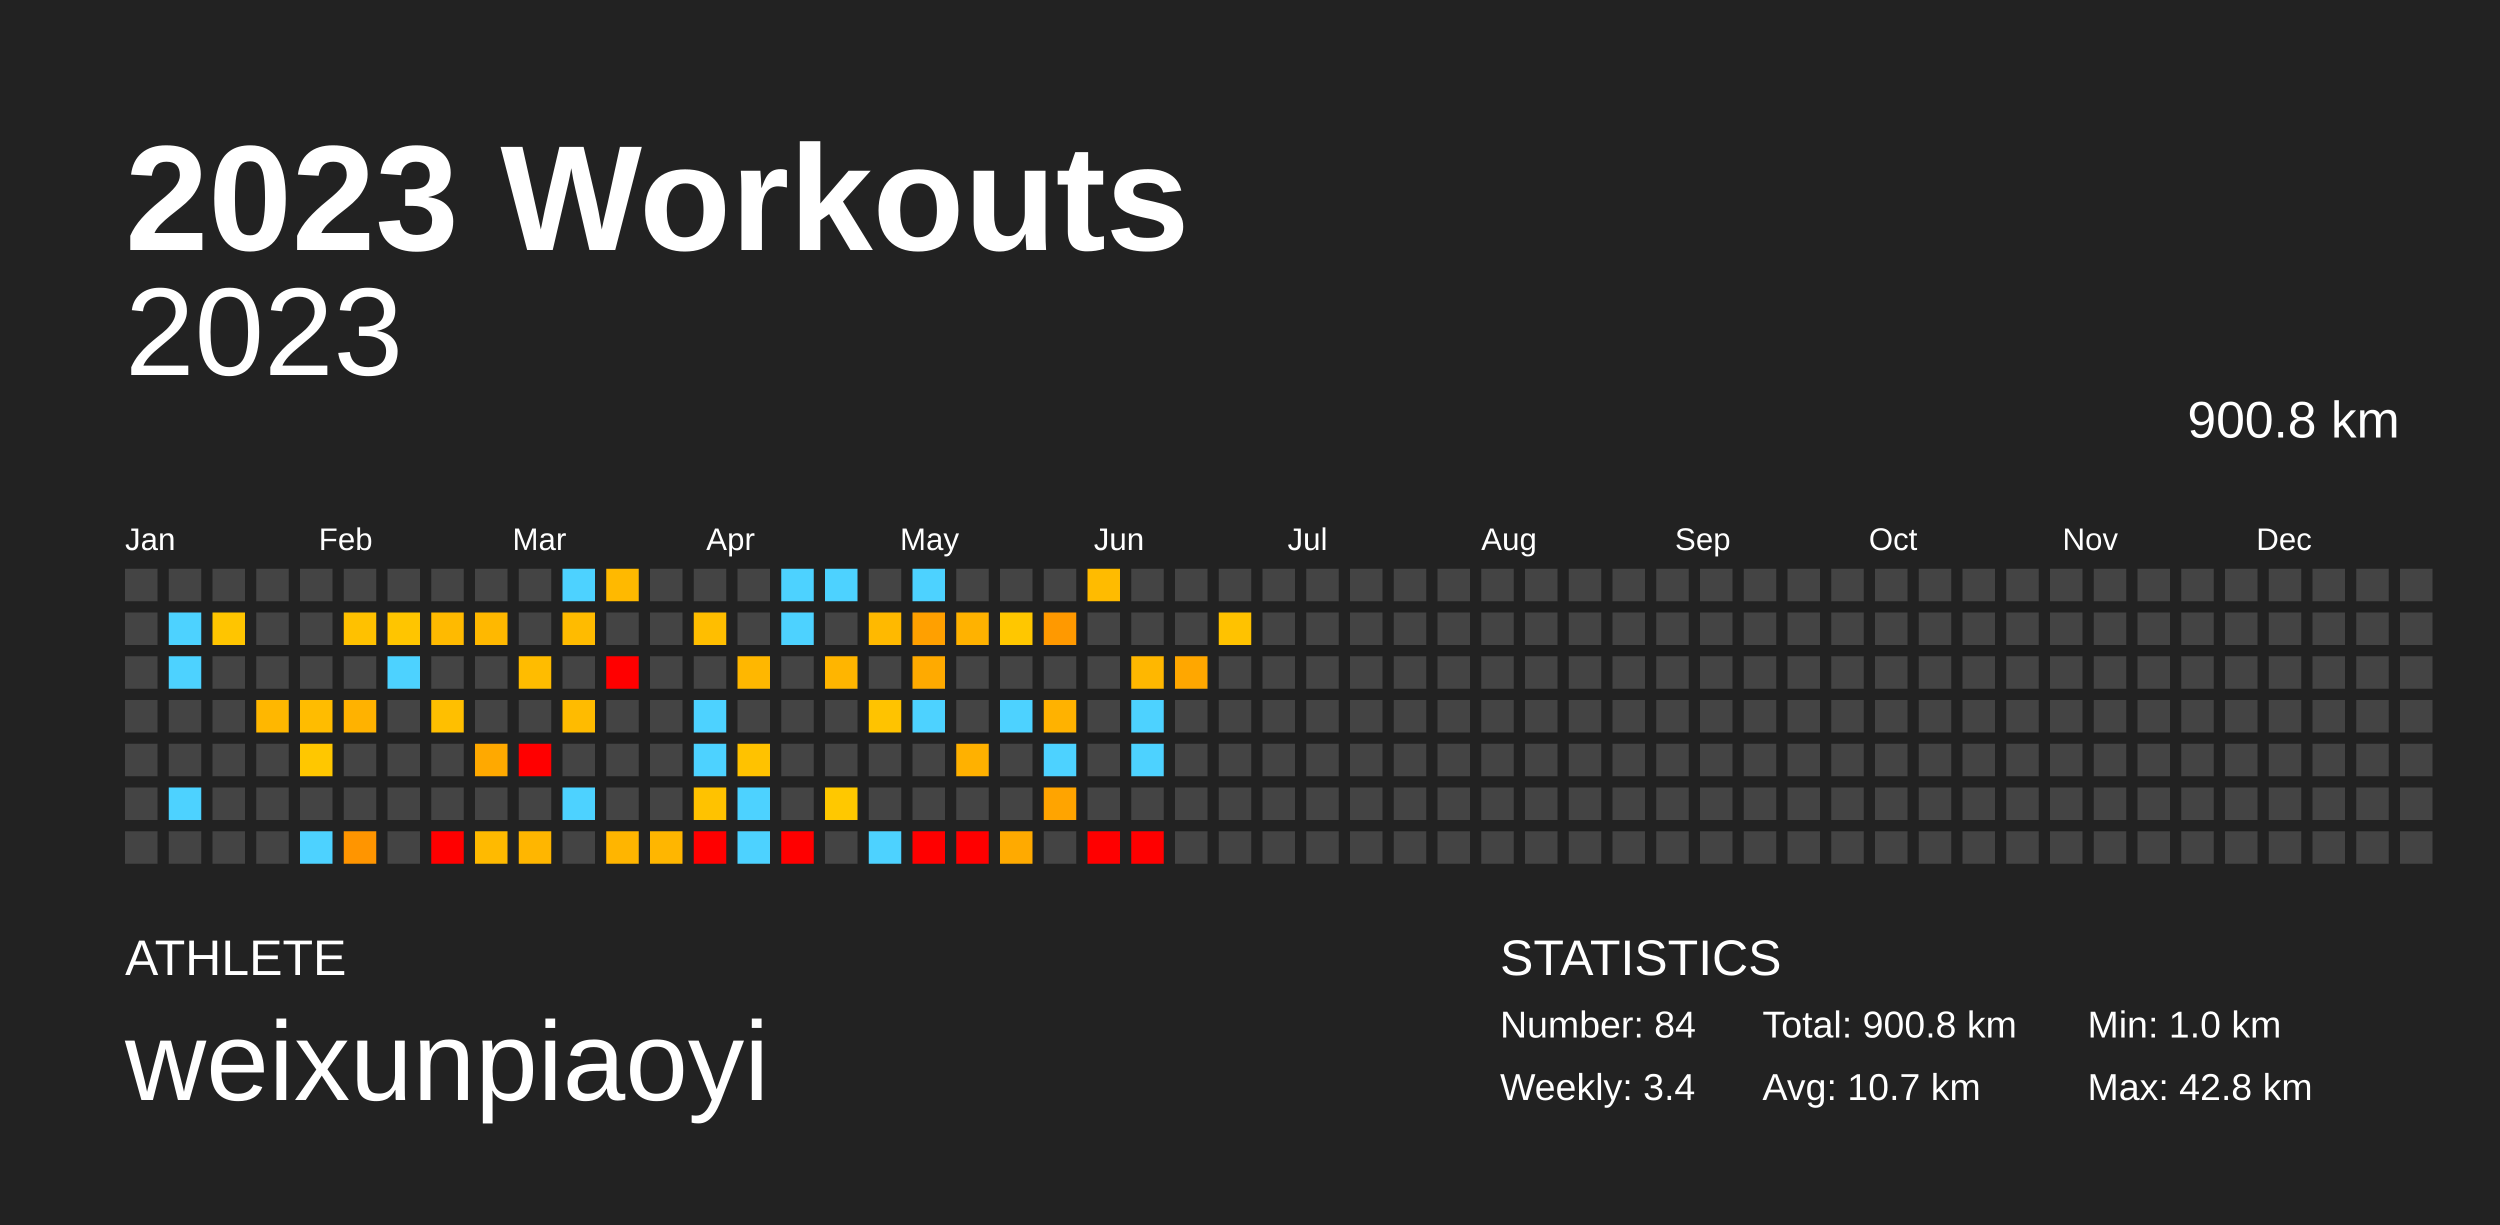
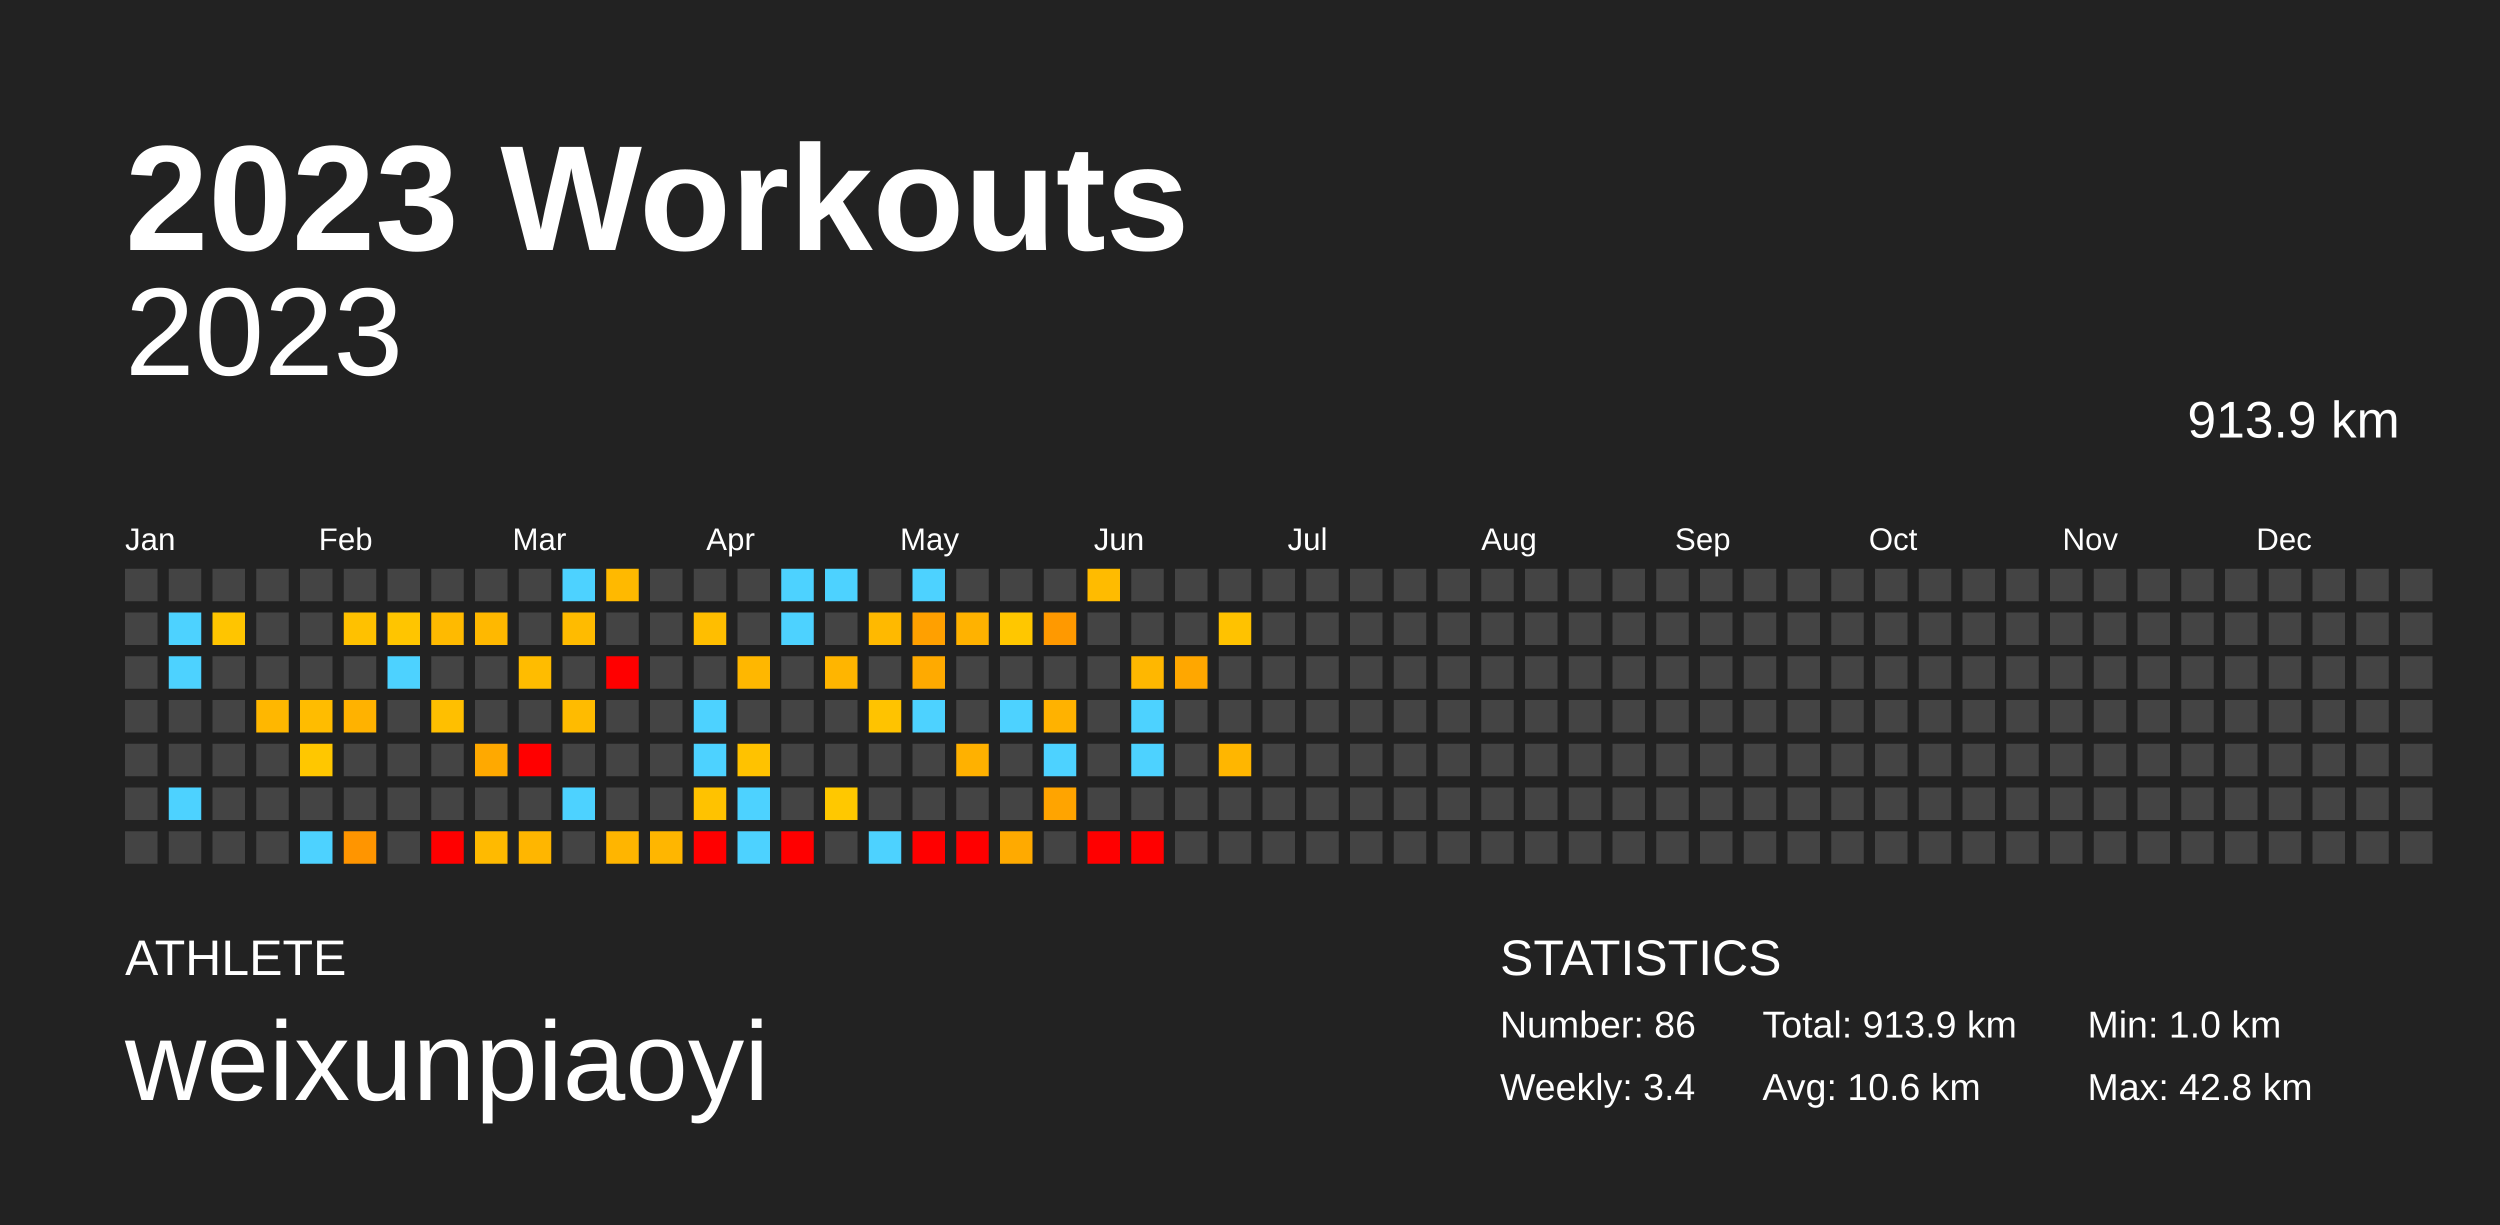
<svg xmlns="http://www.w3.org/2000/svg" baseProfile="full" height="98mm" version="1.1" viewBox="0,0,200,98" width="200mm">
  <defs />
  <rect fill="#222222" height="98" width="200" x="0" y="0" />
  <text fill="#FFFFFF" style="font-size:12px; font-family:Arial; font-weight:bold;" x="10" y="20">2023 Workouts</text>
  <text fill="#FFFFFF" style="font-size:4px; font-family:Arial" x="10" y="78">ATHLETE</text>
  <text fill="#FFFFFF" style="font-size:9px; font-family:Arial" x="10" y="88">weixunpiaoyi</text>
  <text fill="#FFFFFF" style="font-size:4px; font-family:Arial" x="120" y="78">STATISTICS</text>
-   <text fill="#FFFFFF" style="font-size:3px; font-family:Arial" x="120" y="83">Number: 84</text>
+   <text fill="#FFFFFF" style="font-size:3px; font-family:Arial" x="120" y="83">Number: 86</text>
  <text fill="#FFFFFF" style="font-size:3px; font-family:Arial" x="120" y="88">Weekly: 3.4</text>
-   <text fill="#FFFFFF" style="font-size:3px; font-family:Arial" x="141" y="83">Total: 900.8 km</text>
-   <text fill="#FFFFFF" style="font-size:3px; font-family:Arial" x="141" y="88">Avg: 10.7 km</text>
+   <text fill="#FFFFFF" style="font-size:3px; font-family:Arial" x="141" y="83">Total: 913.9 km</text>
+   <text fill="#FFFFFF" style="font-size:3px; font-family:Arial" x="141" y="88">Avg: 10.6 km</text>
  <text fill="#FFFFFF" style="font-size:3px; font-family:Arial" x="167" y="83">Min: 1.0 km</text>
  <text fill="#FFFFFF" style="font-size:3px; font-family:Arial" x="167" y="88">Max: 42.8 km</text>
  <text alignment-baseline="hanging" fill="#FFFFFF" style="font-size:10.0px; font-family:Arial;" x="10" y="30">2023</text>
-   <text alignment-baseline="hanging" fill="#FFFFFF" style="font-size:4.125px; font-family:Arial;" x="175" y="35">900.8 km</text>
+   <text alignment-baseline="hanging" fill="#FFFFFF" style="font-size:4.125px; font-family:Arial;" x="175" y="35">913.9 km</text>
  <text fill="#FFFFFF" style="font-size:2.5px; font-family:Arial" x="10.0" y="44">Jan</text>
  <text fill="#FFFFFF" style="font-size:2.5px; font-family:Arial" x="25.5" y="44">Feb</text>
  <text fill="#FFFFFF" style="font-size:2.5px; font-family:Arial" x="41.0" y="44">Mar</text>
  <text fill="#FFFFFF" style="font-size:2.5px; font-family:Arial" x="56.5" y="44">Apr</text>
  <text fill="#FFFFFF" style="font-size:2.5px; font-family:Arial" x="72.0" y="44">May</text>
  <text fill="#FFFFFF" style="font-size:2.5px; font-family:Arial" x="87.5" y="44">Jun</text>
  <text fill="#FFFFFF" style="font-size:2.5px; font-family:Arial" x="103.0" y="44">Jul</text>
  <text fill="#FFFFFF" style="font-size:2.5px; font-family:Arial" x="118.5" y="44">Aug</text>
  <text fill="#FFFFFF" style="font-size:2.5px; font-family:Arial" x="134.0" y="44">Sep</text>
  <text fill="#FFFFFF" style="font-size:2.5px; font-family:Arial" x="149.5" y="44">Oct</text>
  <text fill="#FFFFFF" style="font-size:2.5px; font-family:Arial" x="165.0" y="44">Nov</text>
  <text fill="#FFFFFF" style="font-size:2.5px; font-family:Arial" x="180.5" y="44">Dec</text>
  <rect fill="#444444" height="2.6" width="2.6" x="10.0" y="45.5" />
  <rect fill="#444444" height="2.6" width="2.6" x="10.0" y="49.0" />
  <rect fill="#444444" height="2.6" width="2.6" x="10.0" y="52.5" />
  <rect fill="#444444" height="2.6" width="2.6" x="10.0" y="56.0" />
  <rect fill="#444444" height="2.6" width="2.6" x="10.0" y="59.5" />
  <rect fill="#444444" height="2.6" width="2.6" x="10.0" y="63.0" />
  <rect fill="#444444" height="2.6" width="2.6" x="10.0" y="66.5" />
  <rect fill="#444444" height="2.6" width="2.6" x="13.5" y="45.5" />
  <rect fill="#4dd2ff" height="2.6" width="2.6" x="13.5" y="49.0" />
  <rect fill="#4dd2ff" height="2.6" width="2.6" x="13.5" y="52.5" />
  <rect fill="#444444" height="2.6" width="2.6" x="13.5" y="56.0" />
  <rect fill="#444444" height="2.6" width="2.6" x="13.5" y="59.5" />
  <rect fill="#4dd2ff" height="2.6" width="2.6" x="13.5" y="63.0" />
  <rect fill="#444444" height="2.6" width="2.6" x="13.5" y="66.5" />
  <rect fill="#444444" height="2.6" width="2.6" x="17.0" y="45.5" />
  <rect fill="#ffc500" height="2.6" width="2.6" x="17.0" y="49.0" />
  <rect fill="#444444" height="2.6" width="2.6" x="17.0" y="52.5" />
  <rect fill="#444444" height="2.6" width="2.6" x="17.0" y="56.0" />
  <rect fill="#444444" height="2.6" width="2.6" x="17.0" y="59.5" />
  <rect fill="#444444" height="2.6" width="2.6" x="17.0" y="63.0" />
  <rect fill="#444444" height="2.6" width="2.6" x="17.0" y="66.5" />
  <rect fill="#444444" height="2.6" width="2.6" x="20.5" y="45.5" />
  <rect fill="#444444" height="2.6" width="2.6" x="20.5" y="49.0" />
  <rect fill="#444444" height="2.6" width="2.6" x="20.5" y="52.5" />
  <rect fill="#ffb700" height="2.6" width="2.6" x="20.5" y="56.0" />
  <rect fill="#444444" height="2.6" width="2.6" x="20.5" y="59.5" />
  <rect fill="#444444" height="2.6" width="2.6" x="20.5" y="63.0" />
  <rect fill="#444444" height="2.6" width="2.6" x="20.5" y="66.5" />
  <rect fill="#444444" height="2.6" width="2.6" x="24.0" y="45.5" />
  <rect fill="#444444" height="2.6" width="2.6" x="24.0" y="49.0" />
  <rect fill="#444444" height="2.6" width="2.6" x="24.0" y="52.5" />
  <rect fill="#ffbc00" height="2.6" width="2.6" x="24.0" y="56.0" />
  <rect fill="#ffc700" height="2.6" width="2.6" x="24.0" y="59.5" />
  <rect fill="#444444" height="2.6" width="2.6" x="24.0" y="63.0" />
  <rect fill="#4dd2ff" height="2.6" width="2.6" x="24.0" y="66.5" />
  <rect fill="#444444" height="2.6" width="2.6" x="27.5" y="45.5" />
  <rect fill="#ffc100" height="2.6" width="2.6" x="27.5" y="49.0" />
  <rect fill="#444444" height="2.6" width="2.6" x="27.5" y="52.5" />
  <rect fill="#ffb200" height="2.6" width="2.6" x="27.5" y="56.0" />
  <rect fill="#444444" height="2.6" width="2.6" x="27.5" y="59.5" />
  <rect fill="#444444" height="2.6" width="2.6" x="27.5" y="63.0" />
  <rect fill="#ff9500" height="2.6" width="2.6" x="27.5" y="66.5" />
  <rect fill="#444444" height="2.6" width="2.6" x="31.0" y="45.5" />
  <rect fill="#ffc500" height="2.6" width="2.6" x="31.0" y="49.0" />
  <rect fill="#4dd2ff" height="2.6" width="2.6" x="31.0" y="52.5" />
  <rect fill="#444444" height="2.6" width="2.6" x="31.0" y="56.0" />
  <rect fill="#444444" height="2.6" width="2.6" x="31.0" y="59.5" />
  <rect fill="#444444" height="2.6" width="2.6" x="31.0" y="63.0" />
  <rect fill="#444444" height="2.6" width="2.6" x="31.0" y="66.5" />
  <rect fill="#444444" height="2.6" width="2.6" x="34.5" y="45.5" />
  <rect fill="#ffba00" height="2.6" width="2.6" x="34.5" y="49.0" />
  <rect fill="#444444" height="2.6" width="2.6" x="34.5" y="52.5" />
  <rect fill="#ffbf00" height="2.6" width="2.6" x="34.5" y="56.0" />
  <rect fill="#444444" height="2.6" width="2.6" x="34.5" y="59.5" />
  <rect fill="#444444" height="2.6" width="2.6" x="34.5" y="63.0" />
  <rect fill="red" height="2.6" width="2.6" x="34.5" y="66.5" />
  <rect fill="#444444" height="2.6" width="2.6" x="38.0" y="45.5" />
  <rect fill="#ffb800" height="2.6" width="2.6" x="38.0" y="49.0" />
  <rect fill="#444444" height="2.6" width="2.6" x="38.0" y="52.5" />
  <rect fill="#444444" height="2.6" width="2.6" x="38.0" y="56.0" />
  <rect fill="#ffa900" height="2.6" width="2.6" x="38.0" y="59.5" />
  <rect fill="#444444" height="2.6" width="2.6" x="38.0" y="63.0" />
  <rect fill="#ffba00" height="2.6" width="2.6" x="38.0" y="66.5" />
  <rect fill="#444444" height="2.6" width="2.6" x="41.5" y="45.5" />
  <rect fill="#444444" height="2.6" width="2.6" x="41.5" y="49.0" />
  <rect fill="#ffbc00" height="2.6" width="2.6" x="41.5" y="52.5" />
  <rect fill="#444444" height="2.6" width="2.6" x="41.5" y="56.0" />
  <rect fill="red" height="2.6" width="2.6" x="41.5" y="59.5" />
  <rect fill="#444444" height="2.6" width="2.6" x="41.5" y="63.0" />
  <rect fill="#ffb600" height="2.6" width="2.6" x="41.5" y="66.5" />
  <rect fill="#4dd2ff" height="2.6" width="2.6" x="45.0" y="45.5" />
  <rect fill="#ffbb00" height="2.6" width="2.6" x="45.0" y="49.0" />
  <rect fill="#444444" height="2.6" width="2.6" x="45.0" y="52.5" />
  <rect fill="#ffbb00" height="2.6" width="2.6" x="45.0" y="56.0" />
  <rect fill="#444444" height="2.6" width="2.6" x="45.0" y="59.5" />
  <rect fill="#4dd2ff" height="2.6" width="2.6" x="45.0" y="63.0" />
  <rect fill="#444444" height="2.6" width="2.6" x="45.0" y="66.5" />
  <rect fill="#ffb900" height="2.6" width="2.6" x="48.5" y="45.5" />
  <rect fill="#444444" height="2.6" width="2.6" x="48.5" y="49.0" />
  <rect fill="red" height="2.6" width="2.6" x="48.5" y="52.5" />
  <rect fill="#444444" height="2.6" width="2.6" x="48.5" y="56.0" />
  <rect fill="#444444" height="2.6" width="2.6" x="48.5" y="59.5" />
  <rect fill="#444444" height="2.6" width="2.6" x="48.5" y="63.0" />
  <rect fill="#ffb500" height="2.6" width="2.6" x="48.5" y="66.5" />
  <rect fill="#444444" height="2.6" width="2.6" x="52.0" y="45.5" />
  <rect fill="#444444" height="2.6" width="2.6" x="52.0" y="49.0" />
  <rect fill="#444444" height="2.6" width="2.6" x="52.0" y="52.5" />
  <rect fill="#444444" height="2.6" width="2.6" x="52.0" y="56.0" />
  <rect fill="#444444" height="2.6" width="2.6" x="52.0" y="59.5" />
  <rect fill="#444444" height="2.6" width="2.6" x="52.0" y="63.0" />
  <rect fill="#ffb600" height="2.6" width="2.6" x="52.0" y="66.5" />
  <rect fill="#444444" height="2.6" width="2.6" x="55.5" y="45.5" />
  <rect fill="#ffbe00" height="2.6" width="2.6" x="55.5" y="49.0" />
  <rect fill="#444444" height="2.6" width="2.6" x="55.5" y="52.5" />
  <rect fill="#4dd2ff" height="2.6" width="2.6" x="55.5" y="56.0" />
  <rect fill="#4dd2ff" height="2.6" width="2.6" x="55.5" y="59.5" />
  <rect fill="#ffc200" height="2.6" width="2.6" x="55.5" y="63.0" />
  <rect fill="red" height="2.6" width="2.6" x="55.5" y="66.5" />
  <rect fill="#444444" height="2.6" width="2.6" x="59.0" y="45.5" />
  <rect fill="#444444" height="2.6" width="2.6" x="59.0" y="49.0" />
  <rect fill="#ffb700" height="2.6" width="2.6" x="59.0" y="52.5" />
  <rect fill="#444444" height="2.6" width="2.6" x="59.0" y="56.0" />
  <rect fill="#ffc200" height="2.6" width="2.6" x="59.0" y="59.5" />
  <rect fill="#4dd2ff" height="2.6" width="2.6" x="59.0" y="63.0" />
  <rect fill="#4dd2ff" height="2.6" width="2.6" x="59.0" y="66.5" />
  <rect fill="#4dd2ff" height="2.6" width="2.6" x="62.5" y="45.5" />
  <rect fill="#4dd2ff" height="2.6" width="2.6" x="62.5" y="49.0" />
  <rect fill="#444444" height="2.6" width="2.6" x="62.5" y="52.5" />
  <rect fill="#444444" height="2.6" width="2.6" x="62.5" y="56.0" />
  <rect fill="#444444" height="2.6" width="2.6" x="62.5" y="59.5" />
  <rect fill="#444444" height="2.6" width="2.6" x="62.5" y="63.0" />
  <rect fill="red" height="2.6" width="2.6" x="62.5" y="66.5" />
  <rect fill="#4dd2ff" height="2.6" width="2.6" x="66.0" y="45.5" />
  <rect fill="#444444" height="2.6" width="2.6" x="66.0" y="49.0" />
  <rect fill="#ffb500" height="2.6" width="2.6" x="66.0" y="52.5" />
  <rect fill="#444444" height="2.6" width="2.6" x="66.0" y="56.0" />
  <rect fill="#444444" height="2.6" width="2.6" x="66.0" y="59.5" />
  <rect fill="#ffc800" height="2.6" width="2.6" x="66.0" y="63.0" />
  <rect fill="#444444" height="2.6" width="2.6" x="66.0" y="66.5" />
  <rect fill="#444444" height="2.6" width="2.6" x="69.5" y="45.5" />
  <rect fill="#ffb900" height="2.6" width="2.6" x="69.5" y="49.0" />
  <rect fill="#444444" height="2.6" width="2.6" x="69.5" y="52.5" />
  <rect fill="#ffc300" height="2.6" width="2.6" x="69.5" y="56.0" />
  <rect fill="#444444" height="2.6" width="2.6" x="69.5" y="59.5" />
  <rect fill="#444444" height="2.6" width="2.6" x="69.5" y="63.0" />
  <rect fill="#4dd2ff" height="2.6" width="2.6" x="69.5" y="66.5" />
  <rect fill="#4dd2ff" height="2.6" width="2.6" x="73.0" y="45.5" />
  <rect fill="#ffa000" height="2.6" width="2.6" x="73.0" y="49.0" />
  <rect fill="#ffaa00" height="2.6" width="2.6" x="73.0" y="52.5" />
  <rect fill="#4dd2ff" height="2.6" width="2.6" x="73.0" y="56.0" />
  <rect fill="#444444" height="2.6" width="2.6" x="73.0" y="59.5" />
  <rect fill="#444444" height="2.6" width="2.6" x="73.0" y="63.0" />
  <rect fill="red" height="2.6" width="2.6" x="73.0" y="66.5" />
  <rect fill="#444444" height="2.6" width="2.6" x="76.5" y="45.5" />
  <rect fill="#ffb200" height="2.6" width="2.6" x="76.5" y="49.0" />
  <rect fill="#444444" height="2.6" width="2.6" x="76.5" y="52.5" />
  <rect fill="#444444" height="2.6" width="2.6" x="76.5" y="56.0" />
  <rect fill="#ffb100" height="2.6" width="2.6" x="76.5" y="59.5" />
  <rect fill="#444444" height="2.6" width="2.6" x="76.5" y="63.0" />
  <rect fill="red" height="2.6" width="2.6" x="76.5" y="66.5" />
  <rect fill="#444444" height="2.6" width="2.6" x="80.0" y="45.5" />
  <rect fill="#ffc700" height="2.6" width="2.6" x="80.0" y="49.0" />
  <rect fill="#444444" height="2.6" width="2.6" x="80.0" y="52.5" />
  <rect fill="#4dd2ff" height="2.6" width="2.6" x="80.0" y="56.0" />
  <rect fill="#444444" height="2.6" width="2.6" x="80.0" y="59.5" />
  <rect fill="#444444" height="2.6" width="2.6" x="80.0" y="63.0" />
  <rect fill="#ffaa00" height="2.6" width="2.6" x="80.0" y="66.5" />
  <rect fill="#444444" height="2.6" width="2.6" x="83.5" y="45.5" />
  <rect fill="#ff9900" height="2.6" width="2.6" x="83.5" y="49.0" />
  <rect fill="#444444" height="2.6" width="2.6" x="83.5" y="52.5" />
  <rect fill="#ffb200" height="2.6" width="2.6" x="83.5" y="56.0" />
  <rect fill="#4dd2ff" height="2.6" width="2.6" x="83.5" y="59.5" />
  <rect fill="#ffa400" height="2.6" width="2.6" x="83.5" y="63.0" />
  <rect fill="#444444" height="2.6" width="2.6" x="83.5" y="66.5" />
  <rect fill="#ffbb00" height="2.6" width="2.6" x="87.0" y="45.5" />
  <rect fill="#444444" height="2.6" width="2.6" x="87.0" y="49.0" />
  <rect fill="#444444" height="2.6" width="2.6" x="87.0" y="52.5" />
  <rect fill="#444444" height="2.6" width="2.6" x="87.0" y="56.0" />
  <rect fill="#444444" height="2.6" width="2.6" x="87.0" y="59.5" />
  <rect fill="#444444" height="2.6" width="2.6" x="87.0" y="63.0" />
  <rect fill="red" height="2.6" width="2.6" x="87.0" y="66.5" />
  <rect fill="#444444" height="2.6" width="2.6" x="90.5" y="45.5" />
  <rect fill="#444444" height="2.6" width="2.6" x="90.5" y="49.0" />
  <rect fill="#ffb700" height="2.6" width="2.6" x="90.5" y="52.5" />
  <rect fill="#4dd2ff" height="2.6" width="2.6" x="90.5" y="56.0" />
  <rect fill="#4dd2ff" height="2.6" width="2.6" x="90.5" y="59.5" />
  <rect fill="#444444" height="2.6" width="2.6" x="90.5" y="63.0" />
  <rect fill="red" height="2.6" width="2.6" x="90.5" y="66.5" />
  <rect fill="#444444" height="2.6" width="2.6" x="94.0" y="45.5" />
  <rect fill="#444444" height="2.6" width="2.6" x="94.0" y="49.0" />
  <rect fill="#ffa700" height="2.6" width="2.6" x="94.0" y="52.5" />
  <rect fill="#444444" height="2.6" width="2.6" x="94.0" y="56.0" />
  <rect fill="#444444" height="2.6" width="2.6" x="94.0" y="59.5" />
  <rect fill="#444444" height="2.6" width="2.6" x="94.0" y="63.0" />
  <rect fill="#444444" height="2.6" width="2.6" x="94.0" y="66.5" />
  <rect fill="#444444" height="2.6" width="2.6" x="97.5" y="45.5" />
  <rect fill="#ffc200" height="2.6" width="2.6" x="97.5" y="49.0" />
  <rect fill="#444444" height="2.6" width="2.6" x="97.5" y="52.5" />
  <rect fill="#444444" height="2.6" width="2.6" x="97.5" y="56.0" />
-   <rect fill="#444444" height="2.6" width="2.6" x="97.5" y="59.5" />
+   <rect fill="#ffb600" height="2.6" width="2.6" x="97.5" y="59.5" />
  <rect fill="#444444" height="2.6" width="2.6" x="97.5" y="63.0" />
  <rect fill="#444444" height="2.6" width="2.6" x="97.5" y="66.5" />
  <rect fill="#444444" height="2.6" width="2.6" x="101.0" y="45.5" />
  <rect fill="#444444" height="2.6" width="2.6" x="101.0" y="49.0" />
  <rect fill="#444444" height="2.6" width="2.6" x="101.0" y="52.5" />
  <rect fill="#444444" height="2.6" width="2.6" x="101.0" y="56.0" />
  <rect fill="#444444" height="2.6" width="2.6" x="101.0" y="59.5" />
  <rect fill="#444444" height="2.6" width="2.6" x="101.0" y="63.0" />
  <rect fill="#444444" height="2.6" width="2.6" x="101.0" y="66.5" />
  <rect fill="#444444" height="2.6" width="2.6" x="104.5" y="45.5" />
  <rect fill="#444444" height="2.6" width="2.6" x="104.5" y="49.0" />
  <rect fill="#444444" height="2.6" width="2.6" x="104.5" y="52.5" />
  <rect fill="#444444" height="2.6" width="2.6" x="104.5" y="56.0" />
  <rect fill="#444444" height="2.6" width="2.6" x="104.5" y="59.5" />
  <rect fill="#444444" height="2.6" width="2.6" x="104.5" y="63.0" />
  <rect fill="#444444" height="2.6" width="2.6" x="104.5" y="66.5" />
  <rect fill="#444444" height="2.6" width="2.6" x="108.0" y="45.5" />
  <rect fill="#444444" height="2.6" width="2.6" x="108.0" y="49.0" />
  <rect fill="#444444" height="2.6" width="2.6" x="108.0" y="52.5" />
  <rect fill="#444444" height="2.6" width="2.6" x="108.0" y="56.0" />
  <rect fill="#444444" height="2.6" width="2.6" x="108.0" y="59.5" />
  <rect fill="#444444" height="2.6" width="2.6" x="108.0" y="63.0" />
  <rect fill="#444444" height="2.6" width="2.6" x="108.0" y="66.5" />
  <rect fill="#444444" height="2.6" width="2.6" x="111.5" y="45.5" />
  <rect fill="#444444" height="2.6" width="2.6" x="111.5" y="49.0" />
  <rect fill="#444444" height="2.6" width="2.6" x="111.5" y="52.5" />
  <rect fill="#444444" height="2.6" width="2.6" x="111.5" y="56.0" />
  <rect fill="#444444" height="2.6" width="2.6" x="111.5" y="59.5" />
  <rect fill="#444444" height="2.6" width="2.6" x="111.5" y="63.0" />
  <rect fill="#444444" height="2.6" width="2.6" x="111.5" y="66.5" />
  <rect fill="#444444" height="2.6" width="2.6" x="115.0" y="45.5" />
  <rect fill="#444444" height="2.6" width="2.6" x="115.0" y="49.0" />
  <rect fill="#444444" height="2.6" width="2.6" x="115.0" y="52.5" />
  <rect fill="#444444" height="2.6" width="2.6" x="115.0" y="56.0" />
  <rect fill="#444444" height="2.6" width="2.6" x="115.0" y="59.5" />
  <rect fill="#444444" height="2.6" width="2.6" x="115.0" y="63.0" />
  <rect fill="#444444" height="2.6" width="2.6" x="115.0" y="66.5" />
  <rect fill="#444444" height="2.6" width="2.6" x="118.5" y="45.5" />
  <rect fill="#444444" height="2.6" width="2.6" x="118.5" y="49.0" />
  <rect fill="#444444" height="2.6" width="2.6" x="118.5" y="52.5" />
  <rect fill="#444444" height="2.6" width="2.6" x="118.5" y="56.0" />
  <rect fill="#444444" height="2.6" width="2.6" x="118.5" y="59.5" />
  <rect fill="#444444" height="2.6" width="2.6" x="118.5" y="63.0" />
  <rect fill="#444444" height="2.6" width="2.6" x="118.5" y="66.5" />
  <rect fill="#444444" height="2.6" width="2.6" x="122.0" y="45.5" />
  <rect fill="#444444" height="2.6" width="2.6" x="122.0" y="49.0" />
  <rect fill="#444444" height="2.6" width="2.6" x="122.0" y="52.5" />
  <rect fill="#444444" height="2.6" width="2.6" x="122.0" y="56.0" />
  <rect fill="#444444" height="2.6" width="2.6" x="122.0" y="59.5" />
  <rect fill="#444444" height="2.6" width="2.6" x="122.0" y="63.0" />
  <rect fill="#444444" height="2.6" width="2.6" x="122.0" y="66.5" />
  <rect fill="#444444" height="2.6" width="2.6" x="125.5" y="45.5" />
  <rect fill="#444444" height="2.6" width="2.6" x="125.5" y="49.0" />
  <rect fill="#444444" height="2.6" width="2.6" x="125.5" y="52.5" />
  <rect fill="#444444" height="2.6" width="2.6" x="125.5" y="56.0" />
  <rect fill="#444444" height="2.6" width="2.6" x="125.5" y="59.5" />
  <rect fill="#444444" height="2.6" width="2.6" x="125.5" y="63.0" />
  <rect fill="#444444" height="2.6" width="2.6" x="125.5" y="66.5" />
  <rect fill="#444444" height="2.6" width="2.6" x="129.0" y="45.5" />
  <rect fill="#444444" height="2.6" width="2.6" x="129.0" y="49.0" />
  <rect fill="#444444" height="2.6" width="2.6" x="129.0" y="52.5" />
  <rect fill="#444444" height="2.6" width="2.6" x="129.0" y="56.0" />
  <rect fill="#444444" height="2.6" width="2.6" x="129.0" y="59.5" />
  <rect fill="#444444" height="2.6" width="2.6" x="129.0" y="63.0" />
  <rect fill="#444444" height="2.6" width="2.6" x="129.0" y="66.5" />
  <rect fill="#444444" height="2.6" width="2.6" x="132.5" y="45.5" />
  <rect fill="#444444" height="2.6" width="2.6" x="132.5" y="49.0" />
  <rect fill="#444444" height="2.6" width="2.6" x="132.5" y="52.5" />
  <rect fill="#444444" height="2.6" width="2.6" x="132.5" y="56.0" />
  <rect fill="#444444" height="2.6" width="2.6" x="132.5" y="59.5" />
  <rect fill="#444444" height="2.6" width="2.6" x="132.5" y="63.0" />
  <rect fill="#444444" height="2.6" width="2.6" x="132.5" y="66.5" />
  <rect fill="#444444" height="2.6" width="2.6" x="136.0" y="45.5" />
  <rect fill="#444444" height="2.6" width="2.6" x="136.0" y="49.0" />
  <rect fill="#444444" height="2.6" width="2.6" x="136.0" y="52.5" />
  <rect fill="#444444" height="2.6" width="2.6" x="136.0" y="56.0" />
  <rect fill="#444444" height="2.6" width="2.6" x="136.0" y="59.5" />
  <rect fill="#444444" height="2.6" width="2.6" x="136.0" y="63.0" />
  <rect fill="#444444" height="2.6" width="2.6" x="136.0" y="66.5" />
  <rect fill="#444444" height="2.6" width="2.6" x="139.5" y="45.5" />
  <rect fill="#444444" height="2.6" width="2.6" x="139.5" y="49.0" />
  <rect fill="#444444" height="2.6" width="2.6" x="139.5" y="52.5" />
  <rect fill="#444444" height="2.6" width="2.6" x="139.5" y="56.0" />
  <rect fill="#444444" height="2.6" width="2.6" x="139.5" y="59.5" />
  <rect fill="#444444" height="2.6" width="2.6" x="139.5" y="63.0" />
  <rect fill="#444444" height="2.6" width="2.6" x="139.5" y="66.5" />
  <rect fill="#444444" height="2.6" width="2.6" x="143.0" y="45.5" />
  <rect fill="#444444" height="2.6" width="2.6" x="143.0" y="49.0" />
  <rect fill="#444444" height="2.6" width="2.6" x="143.0" y="52.5" />
  <rect fill="#444444" height="2.6" width="2.6" x="143.0" y="56.0" />
  <rect fill="#444444" height="2.6" width="2.6" x="143.0" y="59.5" />
  <rect fill="#444444" height="2.6" width="2.6" x="143.0" y="63.0" />
  <rect fill="#444444" height="2.6" width="2.6" x="143.0" y="66.5" />
  <rect fill="#444444" height="2.6" width="2.6" x="146.5" y="45.5" />
  <rect fill="#444444" height="2.6" width="2.6" x="146.5" y="49.0" />
  <rect fill="#444444" height="2.6" width="2.6" x="146.5" y="52.5" />
  <rect fill="#444444" height="2.6" width="2.6" x="146.5" y="56.0" />
  <rect fill="#444444" height="2.6" width="2.6" x="146.5" y="59.5" />
  <rect fill="#444444" height="2.6" width="2.6" x="146.5" y="63.0" />
  <rect fill="#444444" height="2.6" width="2.6" x="146.5" y="66.5" />
  <rect fill="#444444" height="2.6" width="2.6" x="150.0" y="45.5" />
  <rect fill="#444444" height="2.6" width="2.6" x="150.0" y="49.0" />
  <rect fill="#444444" height="2.6" width="2.6" x="150.0" y="52.5" />
  <rect fill="#444444" height="2.6" width="2.6" x="150.0" y="56.0" />
  <rect fill="#444444" height="2.6" width="2.6" x="150.0" y="59.5" />
  <rect fill="#444444" height="2.6" width="2.6" x="150.0" y="63.0" />
  <rect fill="#444444" height="2.6" width="2.6" x="150.0" y="66.5" />
  <rect fill="#444444" height="2.6" width="2.6" x="153.5" y="45.5" />
  <rect fill="#444444" height="2.6" width="2.6" x="153.5" y="49.0" />
  <rect fill="#444444" height="2.6" width="2.6" x="153.5" y="52.5" />
  <rect fill="#444444" height="2.6" width="2.6" x="153.5" y="56.0" />
  <rect fill="#444444" height="2.6" width="2.6" x="153.5" y="59.5" />
  <rect fill="#444444" height="2.6" width="2.6" x="153.5" y="63.0" />
  <rect fill="#444444" height="2.6" width="2.6" x="153.5" y="66.5" />
  <rect fill="#444444" height="2.6" width="2.6" x="157.0" y="45.5" />
  <rect fill="#444444" height="2.6" width="2.6" x="157.0" y="49.0" />
  <rect fill="#444444" height="2.6" width="2.6" x="157.0" y="52.5" />
  <rect fill="#444444" height="2.6" width="2.6" x="157.0" y="56.0" />
  <rect fill="#444444" height="2.6" width="2.6" x="157.0" y="59.5" />
  <rect fill="#444444" height="2.6" width="2.6" x="157.0" y="63.0" />
  <rect fill="#444444" height="2.6" width="2.6" x="157.0" y="66.5" />
  <rect fill="#444444" height="2.6" width="2.6" x="160.5" y="45.5" />
  <rect fill="#444444" height="2.6" width="2.6" x="160.5" y="49.0" />
  <rect fill="#444444" height="2.6" width="2.6" x="160.5" y="52.5" />
  <rect fill="#444444" height="2.6" width="2.6" x="160.5" y="56.0" />
  <rect fill="#444444" height="2.6" width="2.6" x="160.5" y="59.5" />
  <rect fill="#444444" height="2.6" width="2.6" x="160.5" y="63.0" />
  <rect fill="#444444" height="2.6" width="2.6" x="160.5" y="66.5" />
  <rect fill="#444444" height="2.6" width="2.6" x="164.0" y="45.5" />
  <rect fill="#444444" height="2.6" width="2.6" x="164.0" y="49.0" />
  <rect fill="#444444" height="2.6" width="2.6" x="164.0" y="52.5" />
  <rect fill="#444444" height="2.6" width="2.6" x="164.0" y="56.0" />
  <rect fill="#444444" height="2.6" width="2.6" x="164.0" y="59.5" />
  <rect fill="#444444" height="2.6" width="2.6" x="164.0" y="63.0" />
  <rect fill="#444444" height="2.6" width="2.6" x="164.0" y="66.5" />
  <rect fill="#444444" height="2.6" width="2.6" x="167.5" y="45.5" />
  <rect fill="#444444" height="2.6" width="2.6" x="167.5" y="49.0" />
  <rect fill="#444444" height="2.6" width="2.6" x="167.5" y="52.5" />
  <rect fill="#444444" height="2.6" width="2.6" x="167.5" y="56.0" />
  <rect fill="#444444" height="2.6" width="2.6" x="167.5" y="59.5" />
  <rect fill="#444444" height="2.6" width="2.6" x="167.5" y="63.0" />
  <rect fill="#444444" height="2.6" width="2.6" x="167.5" y="66.5" />
  <rect fill="#444444" height="2.6" width="2.6" x="171.0" y="45.5" />
  <rect fill="#444444" height="2.6" width="2.6" x="171.0" y="49.0" />
  <rect fill="#444444" height="2.6" width="2.6" x="171.0" y="52.5" />
  <rect fill="#444444" height="2.6" width="2.6" x="171.0" y="56.0" />
  <rect fill="#444444" height="2.6" width="2.6" x="171.0" y="59.5" />
  <rect fill="#444444" height="2.6" width="2.6" x="171.0" y="63.0" />
  <rect fill="#444444" height="2.6" width="2.6" x="171.0" y="66.5" />
  <rect fill="#444444" height="2.6" width="2.6" x="174.5" y="45.5" />
  <rect fill="#444444" height="2.6" width="2.6" x="174.5" y="49.0" />
  <rect fill="#444444" height="2.6" width="2.6" x="174.5" y="52.5" />
  <rect fill="#444444" height="2.6" width="2.6" x="174.5" y="56.0" />
  <rect fill="#444444" height="2.6" width="2.6" x="174.5" y="59.5" />
  <rect fill="#444444" height="2.6" width="2.6" x="174.5" y="63.0" />
  <rect fill="#444444" height="2.6" width="2.6" x="174.5" y="66.5" />
  <rect fill="#444444" height="2.6" width="2.6" x="178.0" y="45.5" />
  <rect fill="#444444" height="2.6" width="2.6" x="178.0" y="49.0" />
  <rect fill="#444444" height="2.6" width="2.6" x="178.0" y="52.5" />
  <rect fill="#444444" height="2.6" width="2.6" x="178.0" y="56.0" />
  <rect fill="#444444" height="2.6" width="2.6" x="178.0" y="59.5" />
  <rect fill="#444444" height="2.6" width="2.6" x="178.0" y="63.0" />
  <rect fill="#444444" height="2.6" width="2.6" x="178.0" y="66.5" />
  <rect fill="#444444" height="2.6" width="2.6" x="181.5" y="45.5" />
  <rect fill="#444444" height="2.6" width="2.6" x="181.5" y="49.0" />
  <rect fill="#444444" height="2.6" width="2.6" x="181.5" y="52.5" />
  <rect fill="#444444" height="2.6" width="2.6" x="181.5" y="56.0" />
  <rect fill="#444444" height="2.6" width="2.6" x="181.5" y="59.5" />
  <rect fill="#444444" height="2.6" width="2.6" x="181.5" y="63.0" />
  <rect fill="#444444" height="2.6" width="2.6" x="181.5" y="66.5" />
  <rect fill="#444444" height="2.6" width="2.6" x="185.0" y="45.5" />
  <rect fill="#444444" height="2.6" width="2.6" x="185.0" y="49.0" />
  <rect fill="#444444" height="2.6" width="2.6" x="185.0" y="52.5" />
  <rect fill="#444444" height="2.6" width="2.6" x="185.0" y="56.0" />
  <rect fill="#444444" height="2.6" width="2.6" x="185.0" y="59.5" />
  <rect fill="#444444" height="2.6" width="2.6" x="185.0" y="63.0" />
  <rect fill="#444444" height="2.6" width="2.6" x="185.0" y="66.5" />
  <rect fill="#444444" height="2.6" width="2.6" x="188.5" y="45.5" />
  <rect fill="#444444" height="2.6" width="2.6" x="188.5" y="49.0" />
  <rect fill="#444444" height="2.6" width="2.6" x="188.5" y="52.5" />
  <rect fill="#444444" height="2.6" width="2.6" x="188.5" y="56.0" />
  <rect fill="#444444" height="2.6" width="2.6" x="188.5" y="59.5" />
  <rect fill="#444444" height="2.6" width="2.6" x="188.5" y="63.0" />
  <rect fill="#444444" height="2.6" width="2.6" x="188.5" y="66.5" />
  <rect fill="#444444" height="2.6" width="2.6" x="192.0" y="45.5" />
  <rect fill="#444444" height="2.6" width="2.6" x="192.0" y="49.0" />
  <rect fill="#444444" height="2.6" width="2.6" x="192.0" y="52.5" />
  <rect fill="#444444" height="2.6" width="2.6" x="192.0" y="56.0" />
  <rect fill="#444444" height="2.6" width="2.6" x="192.0" y="59.5" />
  <rect fill="#444444" height="2.6" width="2.6" x="192.0" y="63.0" />
  <rect fill="#444444" height="2.6" width="2.6" x="192.0" y="66.5" />
</svg>
